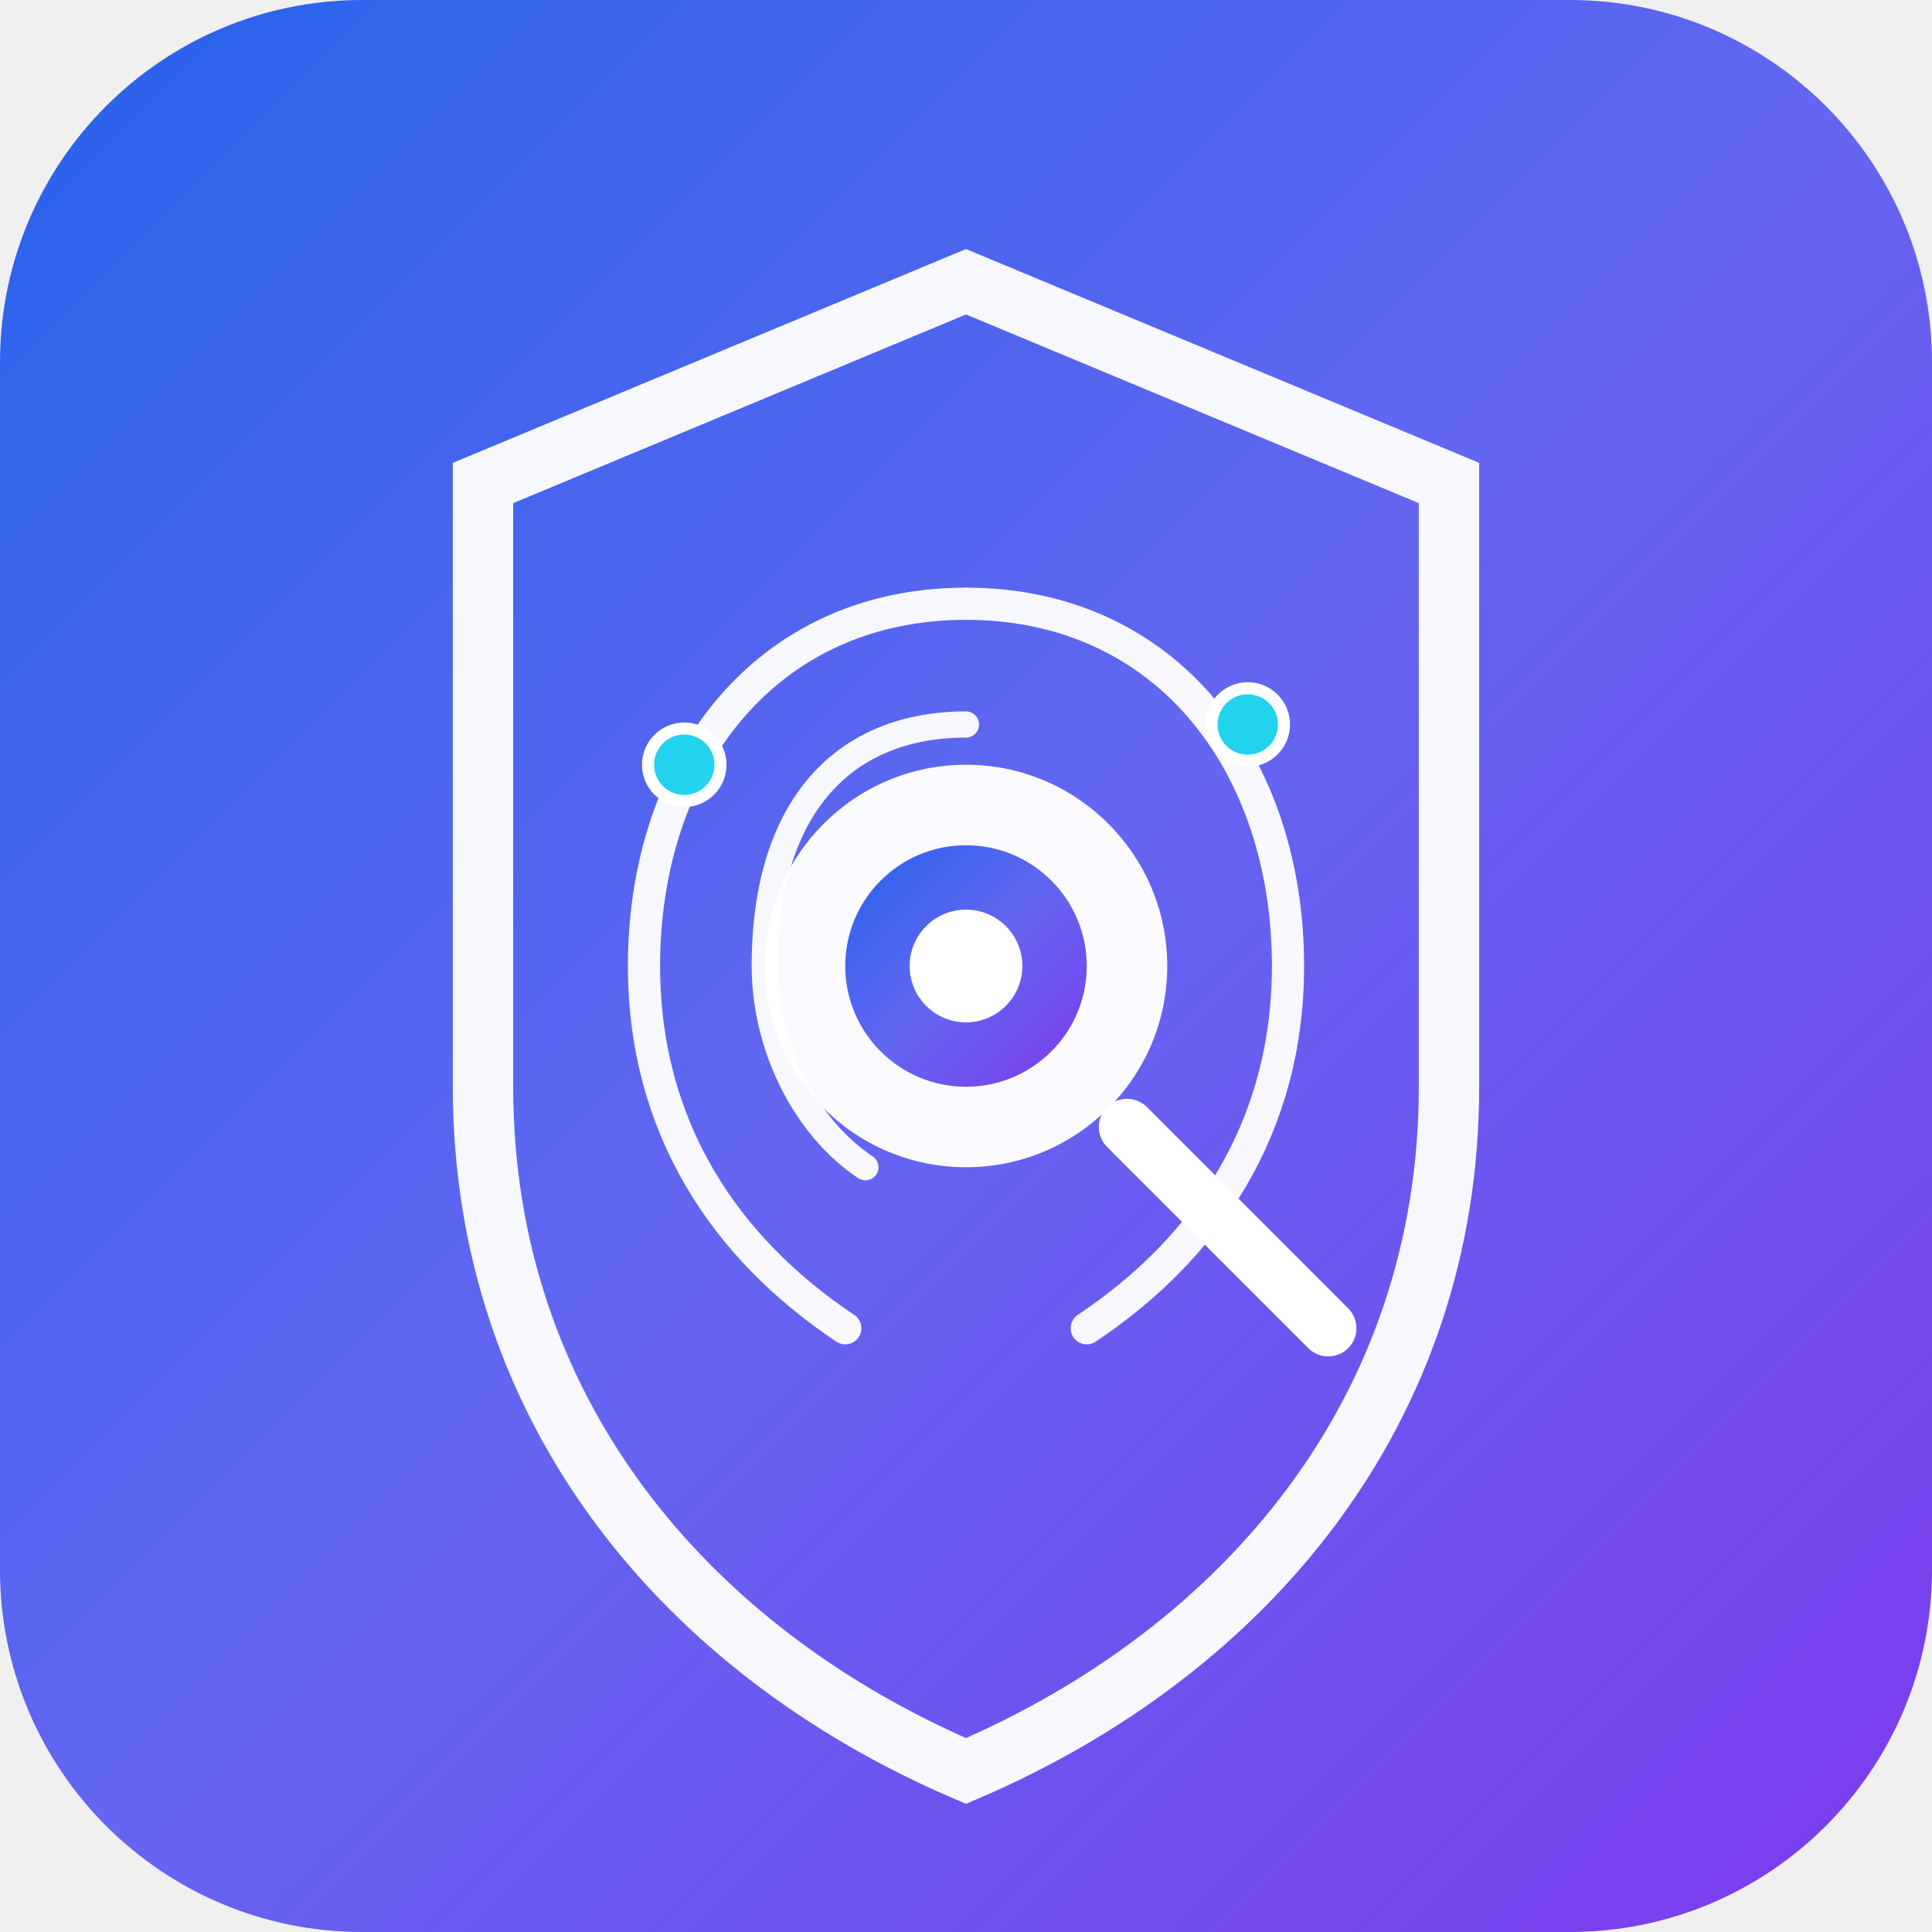
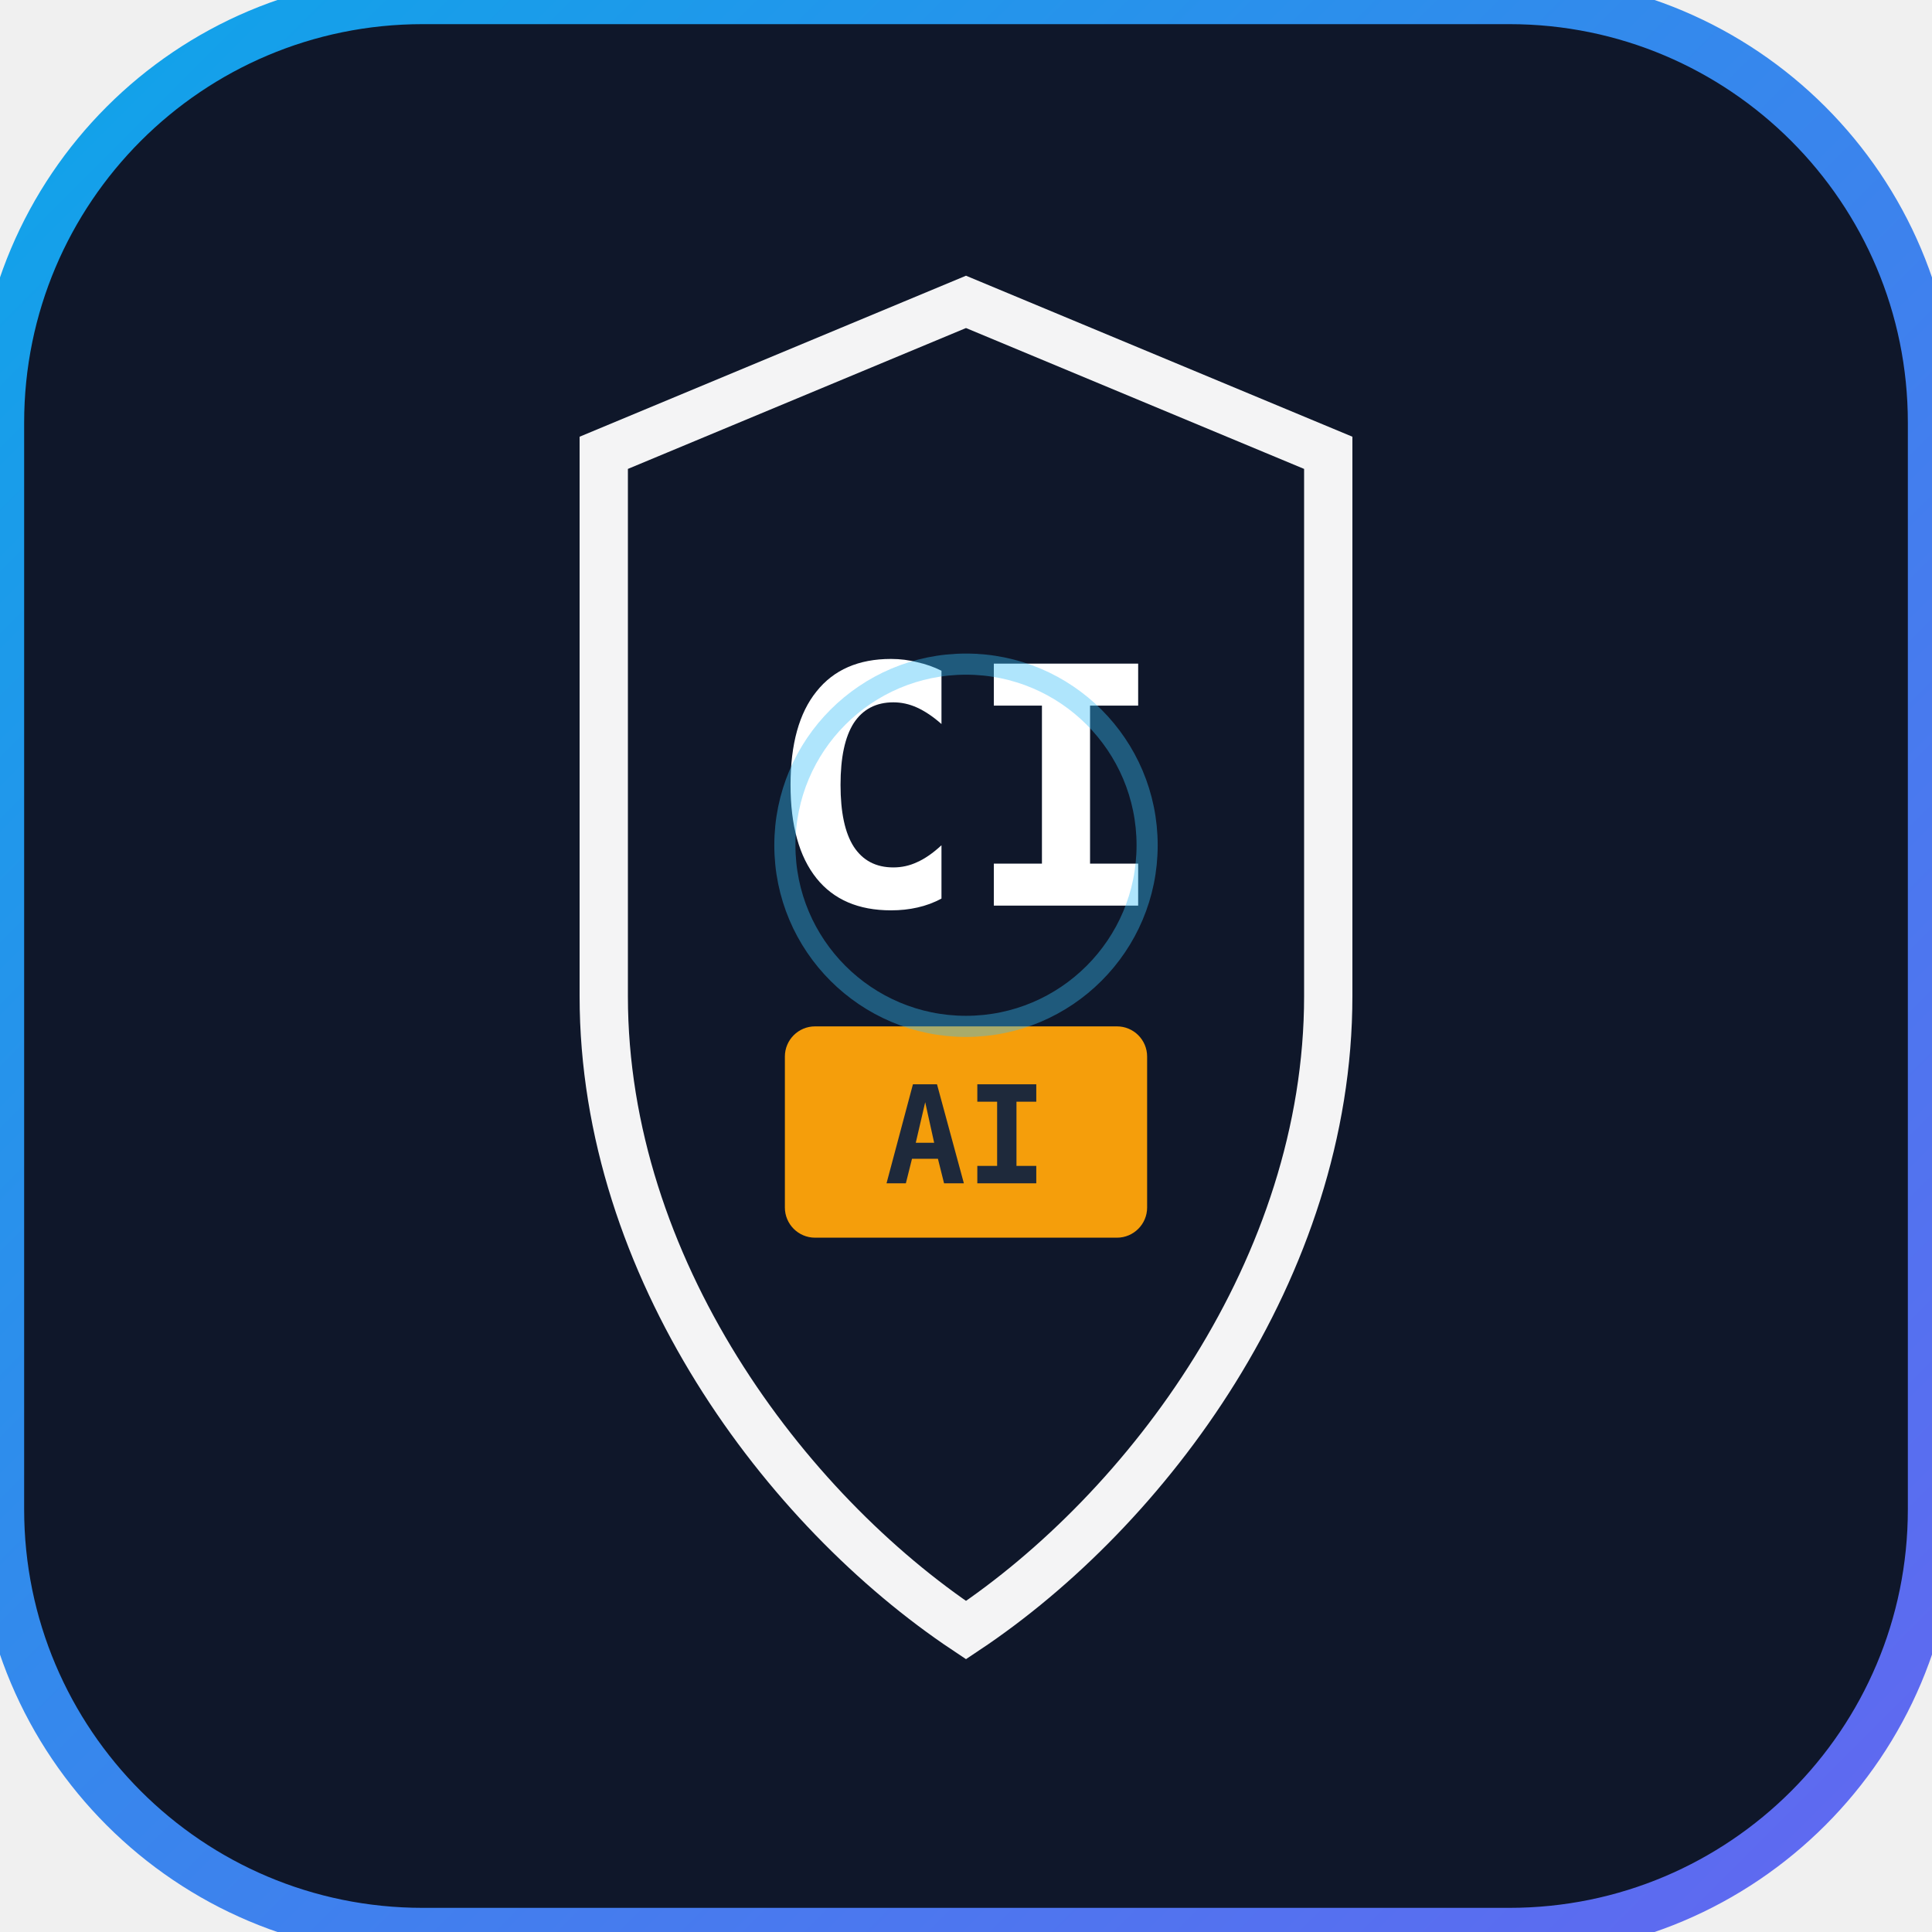
- <svg xmlns="http://www.w3.org/2000/svg" viewBox="0 0 96 96" width="96" height="96" role="img" aria-label="CrimeIntel AI">
+ <svg xmlns="http://www.w3.org/2000/svg" viewBox="0 0 64 64" width="64" height="64">
  <defs>
    <linearGradient id="g" x1="0%" y1="0%" x2="100%" y2="100%">
-       <stop offset="0%" stop-color="#2563EB" />
-       <stop offset="50%" stop-color="#6366F1" />
-       <stop offset="100%" stop-color="#7C3AED" />
+       <stop offset="0%" stop-color="#0EA5E9" />
+       <stop offset="100%" stop-color="#6366F1" />
    </linearGradient>
  </defs>
-   <rect width="96" height="96" rx="18" fill="url(#g)" />
-   <path d="M48 14 L72 24 L72 54 C72 70 62 82 48 88 C34 82 24 70 24 54 L24 24 Z" fill="none" stroke="white" stroke-width="3" opacity="0.95" />
-   <g fill="none" stroke="white" stroke-linecap="round" opacity="0.95">
-     <path d="M48 30 C38 30 32 38 32 48 C32 56 36 62 42 66" stroke-width="1.6" />
-     <path d="M48 36 C42 36 38 40 38 48 C38 52 40 56 43 58" stroke-width="1.3" />
-     <path d="M48 30 C58 30 64 38 64 48 C64 56 60 62 54 66" stroke-width="1.6" />
-   </g>
-   <circle cx="48" cy="48" r="10" fill="white" opacity="0.97" />
-   <circle cx="48" cy="48" r="6" fill="url(#g)" />
-   <circle cx="48" cy="48" r="2.8" fill="white" />
-   <path d="M56 56 L66 66" stroke="white" stroke-width="2.8" stroke-linecap="round" />
-   <circle cx="34" cy="38" r="1.8" fill="#22D3EE" stroke="white" stroke-width="0.6" />
-   <circle cx="62" cy="36" r="1.8" fill="#22D3EE" stroke="white" stroke-width="0.6" />
+   <rect width="64" height="64" rx="14" fill="#0F172A" stroke="url(#g)" stroke-width="1.6" />
+   <path d="M32 10 L44 15 L44 33 C44 42 38 50 32 54 C26 50 20 42 20 33 L20 15 Z" fill="none" stroke="white" stroke-width="1.6" opacity="0.95" />
+   <text x="32" y="30" text-anchor="middle" font-family="JetBrains Mono, monospace" font-weight="800" font-size="11" fill="white">CI</text>
+   <rect x="26" y="34" width="12" height="7" rx="1" fill="#F59E0B" />
+   <text x="32" y="39.2" text-anchor="middle" font-family="JetBrains Mono, monospace" font-weight="800" font-size="4.5" fill="#1E293B">AI</text>
+   <circle cx="32" cy="28" r="6" fill="none" stroke="#38BDF8" stroke-width="0.7" opacity="0.4" />
</svg>
